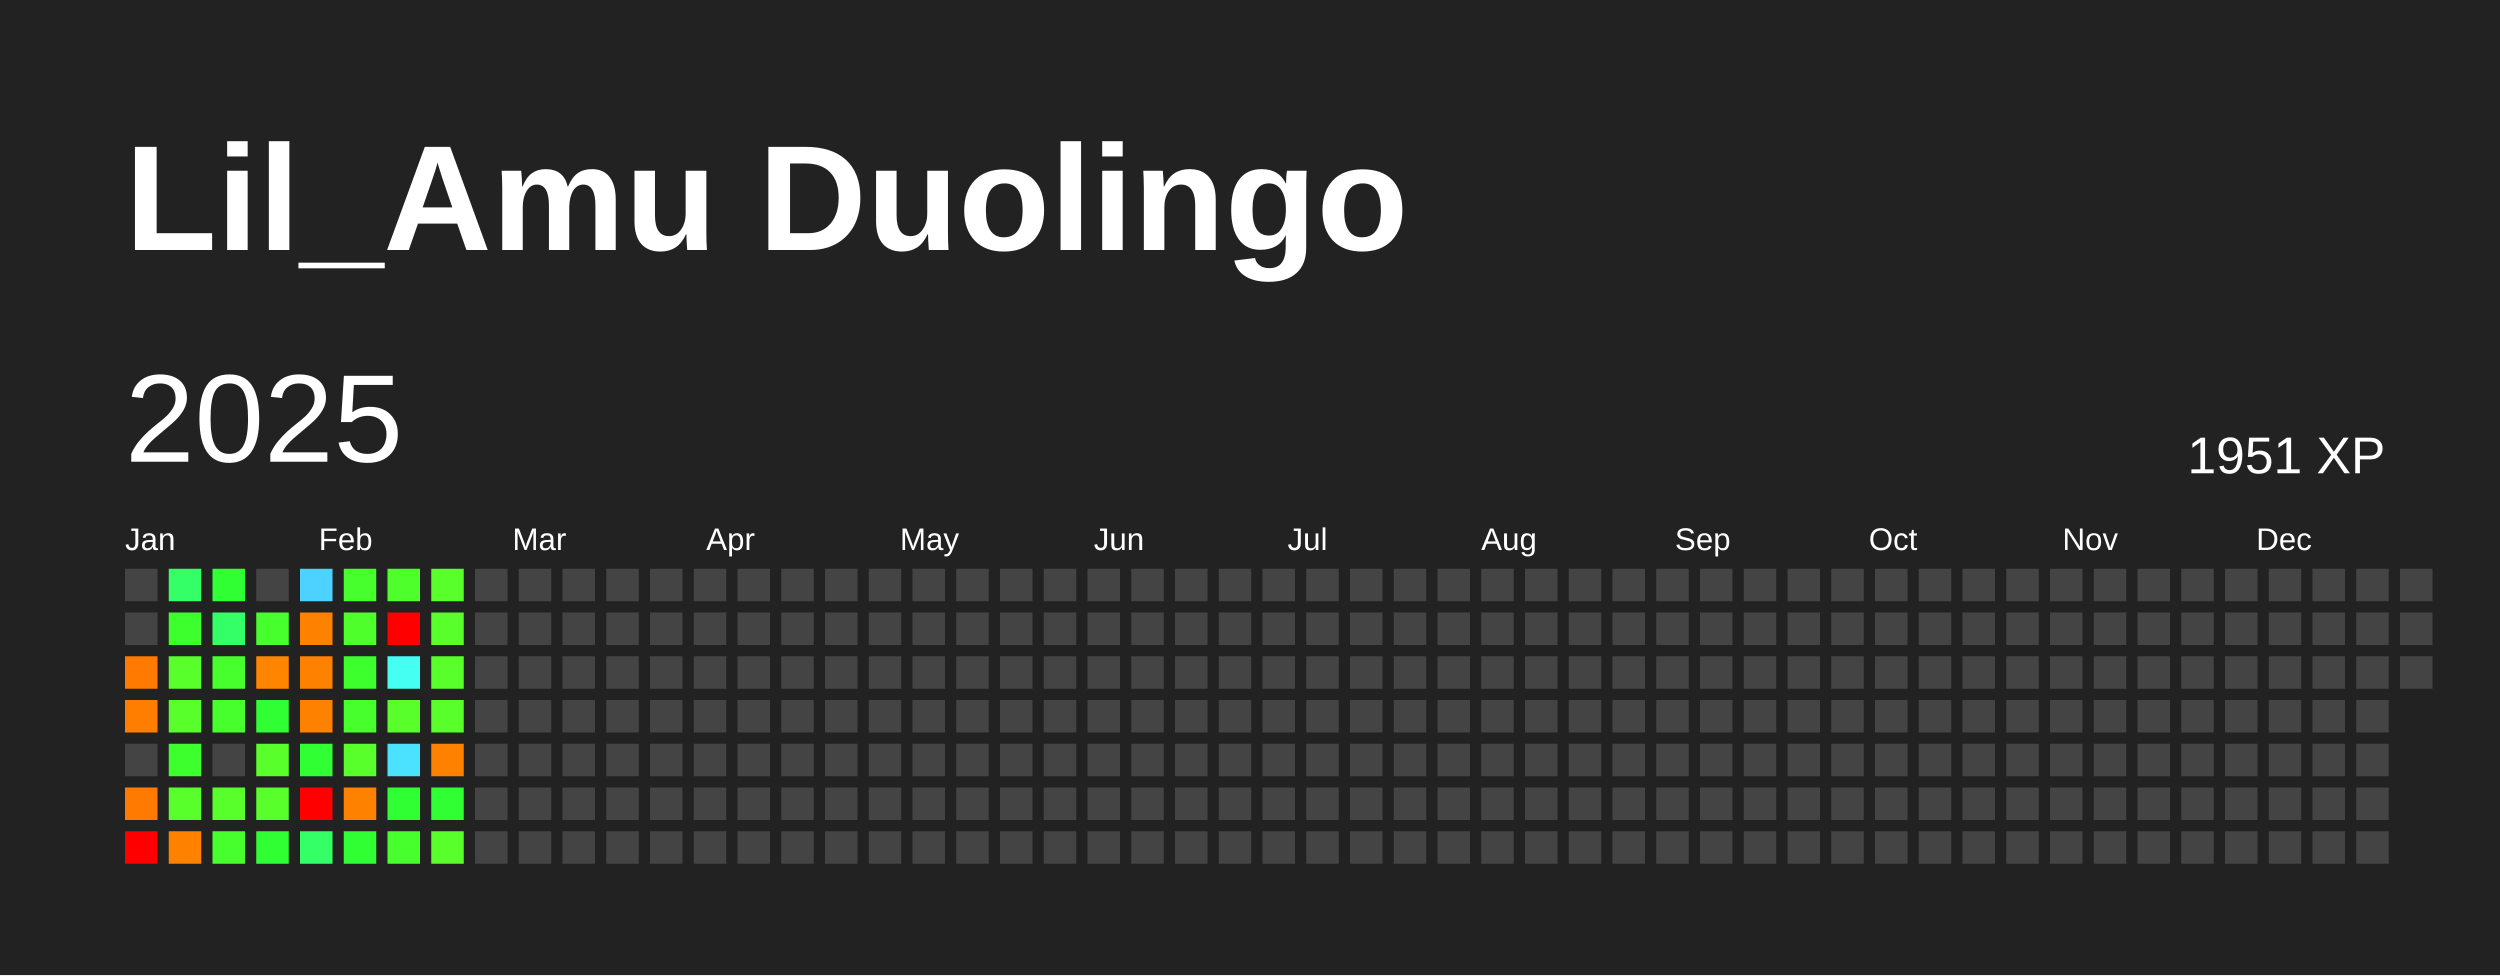
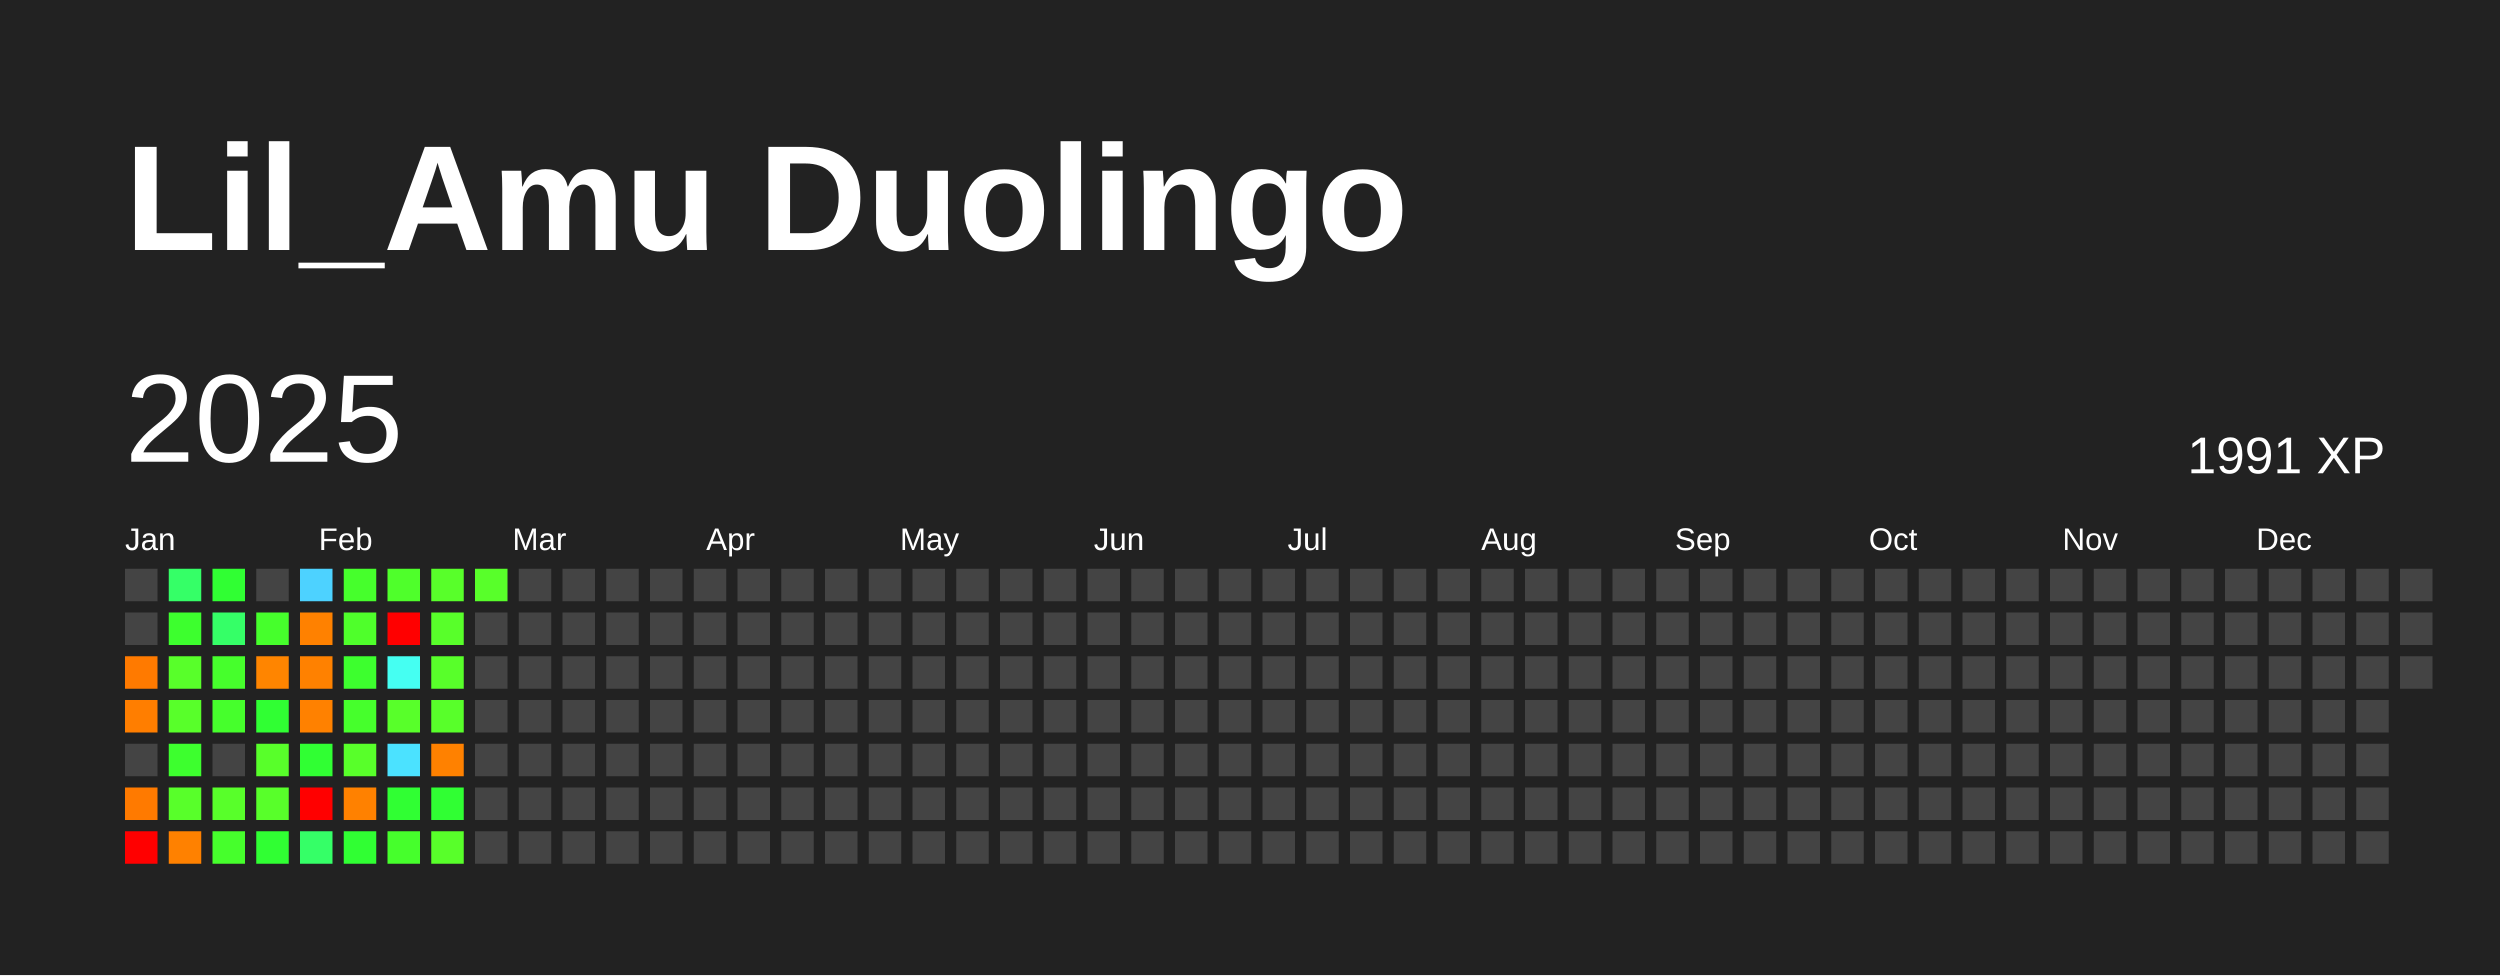
<svg xmlns="http://www.w3.org/2000/svg" baseProfile="full" height="78mm" version="1.1" viewBox="0,0,200,78" width="200mm">
  <defs />
  <rect fill="#222222" height="78" width="200" x="0" y="0" />
  <text fill="#FFFFFF" style="font-size:12px; font-family:Arial; font-weight:bold;" x="10" y="20">Lil_Amu Duolingo</text>
  <text dominant-baseline="hanging" fill="#FFFFFF" style="font-size:10.0px; font-family:Arial;" x="10" y="30">2025</text>
-   <text dominant-baseline="hanging" fill="#FFFFFF" style="font-size:4.125px; font-family:Arial;" x="175" y="35">1951 XP</text>
+   <text dominant-baseline="hanging" fill="#FFFFFF" style="font-size:4.125px; font-family:Arial;" x="175" y="35">1991 XP</text>
  <text fill="#FFFFFF" style="font-size:2.5px; font-family:Arial" x="10.0" y="44">Jan</text>
  <text fill="#FFFFFF" style="font-size:2.5px; font-family:Arial" x="25.5" y="44">Feb</text>
  <text fill="#FFFFFF" style="font-size:2.5px; font-family:Arial" x="41.0" y="44">Mar</text>
  <text fill="#FFFFFF" style="font-size:2.5px; font-family:Arial" x="56.5" y="44">Apr</text>
  <text fill="#FFFFFF" style="font-size:2.5px; font-family:Arial" x="72.0" y="44">May</text>
  <text fill="#FFFFFF" style="font-size:2.5px; font-family:Arial" x="87.5" y="44">Jun</text>
  <text fill="#FFFFFF" style="font-size:2.5px; font-family:Arial" x="103.0" y="44">Jul</text>
  <text fill="#FFFFFF" style="font-size:2.5px; font-family:Arial" x="118.5" y="44">Aug</text>
  <text fill="#FFFFFF" style="font-size:2.5px; font-family:Arial" x="134.0" y="44">Sep</text>
  <text fill="#FFFFFF" style="font-size:2.5px; font-family:Arial" x="149.5" y="44">Oct</text>
  <text fill="#FFFFFF" style="font-size:2.5px; font-family:Arial" x="165.0" y="44">Nov</text>
  <text fill="#FFFFFF" style="font-size:2.5px; font-family:Arial" x="180.5" y="44">Dec</text>
  <rect fill="#444444" height="2.6" width="2.6" x="10.0" y="45.5" />
  <rect fill="#444444" height="2.6" width="2.6" x="10.0" y="49.0" />
  <rect fill="#ff7a00" height="2.6" width="2.6" x="10.0" y="52.5" />
  <rect fill="#ff7e00" height="2.6" width="2.6" x="10.0" y="56.0" />
  <rect fill="#444444" height="2.6" width="2.6" x="10.0" y="59.5" />
  <rect fill="#ff7a00" height="2.6" width="2.6" x="10.0" y="63.0" />
  <rect fill="red" height="2.6" width="2.6" x="10.0" y="66.5" />
  <rect fill="#35ff67" height="2.6" width="2.6" x="13.5" y="45.5" />
  <rect fill="#3dff2e" height="2.6" width="2.6" x="13.5" y="49.0" />
  <rect fill="#58ff2a" height="2.6" width="2.6" x="13.5" y="52.5" />
  <rect fill="#58ff2a" height="2.6" width="2.6" x="13.5" y="56.0" />
  <rect fill="#3dff2e" height="2.6" width="2.6" x="13.5" y="59.5" />
  <rect fill="#58ff2a" height="2.6" width="2.6" x="13.5" y="63.0" />
  <rect fill="#ff8100" height="2.6" width="2.6" x="13.5" y="66.5" />
  <rect fill="#30ff33" height="2.6" width="2.6" x="17.0" y="45.5" />
  <rect fill="#35ff67" height="2.6" width="2.6" x="17.0" y="49.0" />
  <rect fill="#46ff2c" height="2.6" width="2.6" x="17.0" y="52.5" />
  <rect fill="#46ff2c" height="2.6" width="2.6" x="17.0" y="56.0" />
  <rect fill="#444444" height="2.6" width="2.6" x="17.0" y="59.5" />
  <rect fill="#58ff2a" height="2.6" width="2.6" x="17.0" y="63.0" />
  <rect fill="#46ff2c" height="2.6" width="2.6" x="17.0" y="66.5" />
  <rect fill="#444444" height="2.6" width="2.6" x="20.5" y="45.5" />
  <rect fill="#46ff2c" height="2.6" width="2.6" x="20.5" y="49.0" />
  <rect fill="#ff8500" height="2.6" width="2.6" x="20.5" y="52.5" />
  <rect fill="#30ff33" height="2.6" width="2.6" x="20.5" y="56.0" />
  <rect fill="#58ff2a" height="2.6" width="2.6" x="20.5" y="59.5" />
  <rect fill="#58ff2a" height="2.6" width="2.6" x="20.5" y="63.0" />
  <rect fill="#30ff33" height="2.6" width="2.6" x="20.5" y="66.5" />
  <rect fill="#4dd2ff" height="2.6" width="2.6" x="24.0" y="45.5" />
  <rect fill="#ff8100" height="2.6" width="2.6" x="24.0" y="49.0" />
  <rect fill="#ff8100" height="2.6" width="2.6" x="24.0" y="52.5" />
  <rect fill="#ff8100" height="2.6" width="2.6" x="24.0" y="56.0" />
  <rect fill="#30ff33" height="2.6" width="2.6" x="24.0" y="59.5" />
  <rect fill="red" height="2.6" width="2.6" x="24.0" y="63.0" />
  <rect fill="#35ff67" height="2.6" width="2.6" x="24.0" y="66.5" />
  <rect fill="#46ff2c" height="2.6" width="2.6" x="27.5" y="45.5" />
  <rect fill="#4fff2b" height="2.6" width="2.6" x="27.5" y="49.0" />
  <rect fill="#3dff2e" height="2.6" width="2.6" x="27.5" y="52.5" />
  <rect fill="#46ff2c" height="2.6" width="2.6" x="27.5" y="56.0" />
  <rect fill="#58ff2a" height="2.6" width="2.6" x="27.5" y="59.5" />
  <rect fill="#ff8100" height="2.6" width="2.6" x="27.5" y="63.0" />
  <rect fill="#30ff33" height="2.6" width="2.6" x="27.5" y="66.5" />
  <rect fill="#4fff2b" height="2.6" width="2.6" x="31.0" y="45.5" />
  <rect fill="red" height="2.6" width="2.6" x="31.0" y="49.0" />
  <rect fill="#45fff2" height="2.6" width="2.6" x="31.0" y="52.5" />
  <rect fill="#58ff2a" height="2.6" width="2.6" x="31.0" y="56.0" />
  <rect fill="#4be2ff" height="2.6" width="2.6" x="31.0" y="59.5" />
  <rect fill="#30ff33" height="2.6" width="2.6" x="31.0" y="63.0" />
  <rect fill="#46ff2c" height="2.6" width="2.6" x="31.0" y="66.5" />
  <rect fill="#58ff2a" height="2.6" width="2.6" x="34.5" y="45.5" />
  <rect fill="#58ff2a" height="2.6" width="2.6" x="34.5" y="49.0" />
  <rect fill="#58ff2a" height="2.6" width="2.6" x="34.5" y="52.5" />
  <rect fill="#58ff2a" height="2.6" width="2.6" x="34.5" y="56.0" />
  <rect fill="#ff8100" height="2.6" width="2.6" x="34.5" y="59.5" />
  <rect fill="#30ff33" height="2.6" width="2.6" x="34.5" y="63.0" />
  <rect fill="#58ff2a" height="2.6" width="2.6" x="34.5" y="66.5" />
-   <rect fill="#444444" height="2.6" width="2.6" x="38.0" y="45.5" />
+   <rect fill="#58ff2a" height="2.6" width="2.6" x="38.0" y="45.5" />
  <rect fill="#444444" height="2.6" width="2.6" x="38.0" y="49.0" />
  <rect fill="#444444" height="2.6" width="2.6" x="38.0" y="52.5" />
  <rect fill="#444444" height="2.6" width="2.6" x="38.0" y="56.0" />
  <rect fill="#444444" height="2.6" width="2.6" x="38.0" y="59.5" />
  <rect fill="#444444" height="2.6" width="2.6" x="38.0" y="63.0" />
  <rect fill="#444444" height="2.6" width="2.6" x="38.0" y="66.5" />
  <rect fill="#444444" height="2.6" width="2.6" x="41.5" y="45.5" />
  <rect fill="#444444" height="2.6" width="2.6" x="41.5" y="49.0" />
  <rect fill="#444444" height="2.6" width="2.6" x="41.5" y="52.5" />
  <rect fill="#444444" height="2.6" width="2.6" x="41.5" y="56.0" />
  <rect fill="#444444" height="2.6" width="2.6" x="41.5" y="59.5" />
  <rect fill="#444444" height="2.6" width="2.6" x="41.5" y="63.0" />
  <rect fill="#444444" height="2.6" width="2.6" x="41.5" y="66.5" />
  <rect fill="#444444" height="2.6" width="2.6" x="45.0" y="45.5" />
  <rect fill="#444444" height="2.6" width="2.6" x="45.0" y="49.0" />
  <rect fill="#444444" height="2.6" width="2.6" x="45.0" y="52.5" />
  <rect fill="#444444" height="2.6" width="2.6" x="45.0" y="56.0" />
  <rect fill="#444444" height="2.6" width="2.6" x="45.0" y="59.5" />
  <rect fill="#444444" height="2.6" width="2.6" x="45.0" y="63.0" />
  <rect fill="#444444" height="2.6" width="2.6" x="45.0" y="66.5" />
  <rect fill="#444444" height="2.6" width="2.6" x="48.5" y="45.5" />
  <rect fill="#444444" height="2.6" width="2.6" x="48.5" y="49.0" />
  <rect fill="#444444" height="2.6" width="2.6" x="48.5" y="52.5" />
  <rect fill="#444444" height="2.6" width="2.6" x="48.5" y="56.0" />
  <rect fill="#444444" height="2.6" width="2.6" x="48.5" y="59.5" />
  <rect fill="#444444" height="2.6" width="2.6" x="48.5" y="63.0" />
  <rect fill="#444444" height="2.6" width="2.6" x="48.5" y="66.5" />
  <rect fill="#444444" height="2.6" width="2.6" x="52.0" y="45.5" />
  <rect fill="#444444" height="2.6" width="2.6" x="52.0" y="49.0" />
  <rect fill="#444444" height="2.6" width="2.6" x="52.0" y="52.5" />
  <rect fill="#444444" height="2.6" width="2.6" x="52.0" y="56.0" />
  <rect fill="#444444" height="2.6" width="2.6" x="52.0" y="59.5" />
  <rect fill="#444444" height="2.6" width="2.6" x="52.0" y="63.0" />
  <rect fill="#444444" height="2.6" width="2.6" x="52.0" y="66.5" />
  <rect fill="#444444" height="2.6" width="2.6" x="55.5" y="45.5" />
  <rect fill="#444444" height="2.6" width="2.6" x="55.5" y="49.0" />
  <rect fill="#444444" height="2.6" width="2.6" x="55.5" y="52.5" />
  <rect fill="#444444" height="2.6" width="2.6" x="55.5" y="56.0" />
  <rect fill="#444444" height="2.6" width="2.6" x="55.5" y="59.5" />
  <rect fill="#444444" height="2.6" width="2.6" x="55.5" y="63.0" />
  <rect fill="#444444" height="2.6" width="2.6" x="55.5" y="66.5" />
  <rect fill="#444444" height="2.6" width="2.6" x="59.0" y="45.5" />
  <rect fill="#444444" height="2.6" width="2.6" x="59.0" y="49.0" />
  <rect fill="#444444" height="2.6" width="2.6" x="59.0" y="52.5" />
  <rect fill="#444444" height="2.6" width="2.6" x="59.0" y="56.0" />
  <rect fill="#444444" height="2.6" width="2.6" x="59.0" y="59.5" />
  <rect fill="#444444" height="2.6" width="2.6" x="59.0" y="63.0" />
  <rect fill="#444444" height="2.6" width="2.6" x="59.0" y="66.5" />
  <rect fill="#444444" height="2.6" width="2.6" x="62.5" y="45.5" />
  <rect fill="#444444" height="2.6" width="2.6" x="62.5" y="49.0" />
  <rect fill="#444444" height="2.6" width="2.6" x="62.5" y="52.5" />
  <rect fill="#444444" height="2.6" width="2.6" x="62.5" y="56.0" />
  <rect fill="#444444" height="2.6" width="2.6" x="62.5" y="59.5" />
  <rect fill="#444444" height="2.6" width="2.6" x="62.5" y="63.0" />
  <rect fill="#444444" height="2.6" width="2.6" x="62.5" y="66.5" />
  <rect fill="#444444" height="2.6" width="2.6" x="66.0" y="45.5" />
  <rect fill="#444444" height="2.6" width="2.6" x="66.0" y="49.0" />
  <rect fill="#444444" height="2.6" width="2.6" x="66.0" y="52.5" />
  <rect fill="#444444" height="2.6" width="2.6" x="66.0" y="56.0" />
  <rect fill="#444444" height="2.6" width="2.6" x="66.0" y="59.5" />
  <rect fill="#444444" height="2.6" width="2.6" x="66.0" y="63.0" />
  <rect fill="#444444" height="2.6" width="2.6" x="66.0" y="66.5" />
  <rect fill="#444444" height="2.6" width="2.6" x="69.5" y="45.5" />
  <rect fill="#444444" height="2.6" width="2.6" x="69.5" y="49.0" />
  <rect fill="#444444" height="2.6" width="2.6" x="69.5" y="52.5" />
  <rect fill="#444444" height="2.6" width="2.6" x="69.5" y="56.0" />
  <rect fill="#444444" height="2.6" width="2.6" x="69.5" y="59.5" />
  <rect fill="#444444" height="2.6" width="2.6" x="69.5" y="63.0" />
  <rect fill="#444444" height="2.6" width="2.6" x="69.5" y="66.5" />
  <rect fill="#444444" height="2.6" width="2.6" x="73.0" y="45.5" />
  <rect fill="#444444" height="2.6" width="2.6" x="73.0" y="49.0" />
  <rect fill="#444444" height="2.6" width="2.6" x="73.0" y="52.5" />
  <rect fill="#444444" height="2.6" width="2.6" x="73.0" y="56.0" />
  <rect fill="#444444" height="2.6" width="2.6" x="73.0" y="59.5" />
  <rect fill="#444444" height="2.6" width="2.6" x="73.0" y="63.0" />
  <rect fill="#444444" height="2.6" width="2.6" x="73.0" y="66.5" />
  <rect fill="#444444" height="2.6" width="2.6" x="76.5" y="45.5" />
  <rect fill="#444444" height="2.6" width="2.6" x="76.5" y="49.0" />
  <rect fill="#444444" height="2.6" width="2.6" x="76.5" y="52.5" />
  <rect fill="#444444" height="2.6" width="2.6" x="76.5" y="56.0" />
  <rect fill="#444444" height="2.6" width="2.6" x="76.5" y="59.5" />
  <rect fill="#444444" height="2.6" width="2.6" x="76.5" y="63.0" />
  <rect fill="#444444" height="2.6" width="2.6" x="76.5" y="66.5" />
  <rect fill="#444444" height="2.6" width="2.6" x="80.0" y="45.5" />
  <rect fill="#444444" height="2.6" width="2.6" x="80.0" y="49.0" />
  <rect fill="#444444" height="2.6" width="2.6" x="80.0" y="52.5" />
  <rect fill="#444444" height="2.6" width="2.6" x="80.0" y="56.0" />
  <rect fill="#444444" height="2.6" width="2.6" x="80.0" y="59.5" />
  <rect fill="#444444" height="2.6" width="2.6" x="80.0" y="63.0" />
  <rect fill="#444444" height="2.6" width="2.6" x="80.0" y="66.5" />
  <rect fill="#444444" height="2.6" width="2.6" x="83.5" y="45.5" />
  <rect fill="#444444" height="2.6" width="2.6" x="83.5" y="49.0" />
  <rect fill="#444444" height="2.6" width="2.6" x="83.5" y="52.5" />
  <rect fill="#444444" height="2.6" width="2.6" x="83.5" y="56.0" />
  <rect fill="#444444" height="2.6" width="2.6" x="83.5" y="59.5" />
  <rect fill="#444444" height="2.6" width="2.6" x="83.5" y="63.0" />
  <rect fill="#444444" height="2.6" width="2.6" x="83.5" y="66.5" />
  <rect fill="#444444" height="2.6" width="2.6" x="87.0" y="45.5" />
  <rect fill="#444444" height="2.6" width="2.6" x="87.0" y="49.0" />
  <rect fill="#444444" height="2.6" width="2.6" x="87.0" y="52.5" />
  <rect fill="#444444" height="2.6" width="2.6" x="87.0" y="56.0" />
  <rect fill="#444444" height="2.6" width="2.6" x="87.0" y="59.5" />
  <rect fill="#444444" height="2.6" width="2.6" x="87.0" y="63.0" />
  <rect fill="#444444" height="2.6" width="2.6" x="87.0" y="66.5" />
  <rect fill="#444444" height="2.6" width="2.6" x="90.5" y="45.5" />
  <rect fill="#444444" height="2.6" width="2.6" x="90.5" y="49.0" />
  <rect fill="#444444" height="2.6" width="2.6" x="90.5" y="52.5" />
  <rect fill="#444444" height="2.6" width="2.6" x="90.5" y="56.0" />
  <rect fill="#444444" height="2.6" width="2.6" x="90.5" y="59.5" />
  <rect fill="#444444" height="2.6" width="2.6" x="90.5" y="63.0" />
  <rect fill="#444444" height="2.6" width="2.6" x="90.5" y="66.5" />
  <rect fill="#444444" height="2.6" width="2.6" x="94.0" y="45.5" />
  <rect fill="#444444" height="2.6" width="2.6" x="94.0" y="49.0" />
  <rect fill="#444444" height="2.6" width="2.6" x="94.0" y="52.5" />
  <rect fill="#444444" height="2.6" width="2.6" x="94.0" y="56.0" />
  <rect fill="#444444" height="2.6" width="2.6" x="94.0" y="59.5" />
  <rect fill="#444444" height="2.6" width="2.6" x="94.0" y="63.0" />
  <rect fill="#444444" height="2.6" width="2.6" x="94.0" y="66.5" />
  <rect fill="#444444" height="2.6" width="2.6" x="97.5" y="45.5" />
  <rect fill="#444444" height="2.6" width="2.6" x="97.5" y="49.0" />
  <rect fill="#444444" height="2.6" width="2.6" x="97.5" y="52.5" />
  <rect fill="#444444" height="2.6" width="2.6" x="97.5" y="56.0" />
  <rect fill="#444444" height="2.6" width="2.6" x="97.5" y="59.5" />
  <rect fill="#444444" height="2.6" width="2.6" x="97.5" y="63.0" />
  <rect fill="#444444" height="2.6" width="2.6" x="97.5" y="66.5" />
  <rect fill="#444444" height="2.6" width="2.6" x="101.0" y="45.5" />
  <rect fill="#444444" height="2.6" width="2.6" x="101.0" y="49.0" />
  <rect fill="#444444" height="2.6" width="2.6" x="101.0" y="52.5" />
  <rect fill="#444444" height="2.6" width="2.6" x="101.0" y="56.0" />
  <rect fill="#444444" height="2.6" width="2.6" x="101.0" y="59.5" />
  <rect fill="#444444" height="2.6" width="2.6" x="101.0" y="63.0" />
  <rect fill="#444444" height="2.6" width="2.6" x="101.0" y="66.5" />
  <rect fill="#444444" height="2.6" width="2.6" x="104.5" y="45.5" />
  <rect fill="#444444" height="2.6" width="2.6" x="104.5" y="49.0" />
  <rect fill="#444444" height="2.6" width="2.6" x="104.5" y="52.5" />
  <rect fill="#444444" height="2.6" width="2.6" x="104.5" y="56.0" />
  <rect fill="#444444" height="2.6" width="2.6" x="104.5" y="59.5" />
  <rect fill="#444444" height="2.6" width="2.6" x="104.5" y="63.0" />
  <rect fill="#444444" height="2.6" width="2.6" x="104.5" y="66.5" />
  <rect fill="#444444" height="2.6" width="2.6" x="108.0" y="45.5" />
  <rect fill="#444444" height="2.6" width="2.6" x="108.0" y="49.0" />
  <rect fill="#444444" height="2.6" width="2.6" x="108.0" y="52.5" />
  <rect fill="#444444" height="2.6" width="2.6" x="108.0" y="56.0" />
  <rect fill="#444444" height="2.6" width="2.6" x="108.0" y="59.5" />
  <rect fill="#444444" height="2.6" width="2.6" x="108.0" y="63.0" />
  <rect fill="#444444" height="2.6" width="2.6" x="108.0" y="66.5" />
  <rect fill="#444444" height="2.6" width="2.6" x="111.5" y="45.5" />
  <rect fill="#444444" height="2.6" width="2.6" x="111.5" y="49.0" />
  <rect fill="#444444" height="2.6" width="2.6" x="111.5" y="52.5" />
  <rect fill="#444444" height="2.6" width="2.6" x="111.5" y="56.0" />
  <rect fill="#444444" height="2.6" width="2.6" x="111.5" y="59.5" />
  <rect fill="#444444" height="2.6" width="2.6" x="111.5" y="63.0" />
  <rect fill="#444444" height="2.6" width="2.6" x="111.5" y="66.5" />
  <rect fill="#444444" height="2.6" width="2.6" x="115.0" y="45.5" />
  <rect fill="#444444" height="2.6" width="2.6" x="115.0" y="49.0" />
  <rect fill="#444444" height="2.6" width="2.6" x="115.0" y="52.5" />
  <rect fill="#444444" height="2.6" width="2.6" x="115.0" y="56.0" />
  <rect fill="#444444" height="2.6" width="2.6" x="115.0" y="59.5" />
  <rect fill="#444444" height="2.6" width="2.6" x="115.0" y="63.0" />
  <rect fill="#444444" height="2.6" width="2.6" x="115.0" y="66.5" />
  <rect fill="#444444" height="2.6" width="2.6" x="118.5" y="45.5" />
  <rect fill="#444444" height="2.6" width="2.6" x="118.5" y="49.0" />
  <rect fill="#444444" height="2.6" width="2.6" x="118.5" y="52.5" />
  <rect fill="#444444" height="2.6" width="2.6" x="118.5" y="56.0" />
  <rect fill="#444444" height="2.6" width="2.6" x="118.5" y="59.5" />
  <rect fill="#444444" height="2.6" width="2.6" x="118.5" y="63.0" />
  <rect fill="#444444" height="2.6" width="2.6" x="118.5" y="66.5" />
  <rect fill="#444444" height="2.6" width="2.6" x="122.0" y="45.5" />
  <rect fill="#444444" height="2.6" width="2.6" x="122.0" y="49.0" />
  <rect fill="#444444" height="2.6" width="2.6" x="122.0" y="52.5" />
  <rect fill="#444444" height="2.6" width="2.6" x="122.0" y="56.0" />
  <rect fill="#444444" height="2.6" width="2.6" x="122.0" y="59.5" />
  <rect fill="#444444" height="2.6" width="2.6" x="122.0" y="63.0" />
  <rect fill="#444444" height="2.6" width="2.6" x="122.0" y="66.5" />
  <rect fill="#444444" height="2.6" width="2.6" x="125.5" y="45.5" />
  <rect fill="#444444" height="2.6" width="2.6" x="125.5" y="49.0" />
  <rect fill="#444444" height="2.6" width="2.6" x="125.5" y="52.5" />
  <rect fill="#444444" height="2.6" width="2.6" x="125.5" y="56.0" />
  <rect fill="#444444" height="2.6" width="2.6" x="125.5" y="59.5" />
  <rect fill="#444444" height="2.6" width="2.6" x="125.5" y="63.0" />
  <rect fill="#444444" height="2.6" width="2.6" x="125.5" y="66.5" />
  <rect fill="#444444" height="2.6" width="2.6" x="129.0" y="45.5" />
  <rect fill="#444444" height="2.6" width="2.6" x="129.0" y="49.0" />
  <rect fill="#444444" height="2.6" width="2.6" x="129.0" y="52.5" />
  <rect fill="#444444" height="2.6" width="2.6" x="129.0" y="56.0" />
  <rect fill="#444444" height="2.6" width="2.6" x="129.0" y="59.5" />
  <rect fill="#444444" height="2.6" width="2.6" x="129.0" y="63.0" />
  <rect fill="#444444" height="2.6" width="2.6" x="129.0" y="66.5" />
  <rect fill="#444444" height="2.6" width="2.6" x="132.5" y="45.5" />
  <rect fill="#444444" height="2.6" width="2.6" x="132.5" y="49.0" />
  <rect fill="#444444" height="2.6" width="2.6" x="132.5" y="52.5" />
  <rect fill="#444444" height="2.6" width="2.6" x="132.5" y="56.0" />
  <rect fill="#444444" height="2.6" width="2.6" x="132.5" y="59.5" />
  <rect fill="#444444" height="2.6" width="2.6" x="132.5" y="63.0" />
  <rect fill="#444444" height="2.6" width="2.6" x="132.5" y="66.5" />
  <rect fill="#444444" height="2.6" width="2.6" x="136.0" y="45.5" />
  <rect fill="#444444" height="2.6" width="2.6" x="136.0" y="49.0" />
  <rect fill="#444444" height="2.6" width="2.6" x="136.0" y="52.5" />
  <rect fill="#444444" height="2.6" width="2.6" x="136.0" y="56.0" />
  <rect fill="#444444" height="2.6" width="2.6" x="136.0" y="59.5" />
  <rect fill="#444444" height="2.6" width="2.6" x="136.0" y="63.0" />
  <rect fill="#444444" height="2.6" width="2.6" x="136.0" y="66.5" />
  <rect fill="#444444" height="2.6" width="2.6" x="139.5" y="45.5" />
  <rect fill="#444444" height="2.6" width="2.6" x="139.5" y="49.0" />
  <rect fill="#444444" height="2.6" width="2.6" x="139.5" y="52.5" />
  <rect fill="#444444" height="2.6" width="2.6" x="139.5" y="56.0" />
  <rect fill="#444444" height="2.6" width="2.6" x="139.5" y="59.5" />
  <rect fill="#444444" height="2.6" width="2.6" x="139.5" y="63.0" />
  <rect fill="#444444" height="2.6" width="2.6" x="139.5" y="66.5" />
  <rect fill="#444444" height="2.6" width="2.6" x="143.0" y="45.5" />
  <rect fill="#444444" height="2.6" width="2.6" x="143.0" y="49.0" />
  <rect fill="#444444" height="2.6" width="2.6" x="143.0" y="52.5" />
  <rect fill="#444444" height="2.6" width="2.6" x="143.0" y="56.0" />
  <rect fill="#444444" height="2.6" width="2.6" x="143.0" y="59.5" />
  <rect fill="#444444" height="2.6" width="2.6" x="143.0" y="63.0" />
  <rect fill="#444444" height="2.6" width="2.6" x="143.0" y="66.5" />
  <rect fill="#444444" height="2.6" width="2.6" x="146.5" y="45.5" />
  <rect fill="#444444" height="2.6" width="2.6" x="146.5" y="49.0" />
  <rect fill="#444444" height="2.6" width="2.6" x="146.5" y="52.5" />
  <rect fill="#444444" height="2.6" width="2.6" x="146.5" y="56.0" />
  <rect fill="#444444" height="2.6" width="2.6" x="146.5" y="59.5" />
  <rect fill="#444444" height="2.6" width="2.6" x="146.5" y="63.0" />
  <rect fill="#444444" height="2.6" width="2.6" x="146.5" y="66.5" />
  <rect fill="#444444" height="2.6" width="2.6" x="150.0" y="45.5" />
  <rect fill="#444444" height="2.6" width="2.6" x="150.0" y="49.0" />
  <rect fill="#444444" height="2.6" width="2.6" x="150.0" y="52.5" />
  <rect fill="#444444" height="2.6" width="2.6" x="150.0" y="56.0" />
  <rect fill="#444444" height="2.6" width="2.6" x="150.0" y="59.5" />
  <rect fill="#444444" height="2.6" width="2.6" x="150.0" y="63.0" />
  <rect fill="#444444" height="2.6" width="2.6" x="150.0" y="66.5" />
  <rect fill="#444444" height="2.6" width="2.6" x="153.5" y="45.5" />
  <rect fill="#444444" height="2.6" width="2.6" x="153.5" y="49.0" />
  <rect fill="#444444" height="2.6" width="2.6" x="153.5" y="52.5" />
  <rect fill="#444444" height="2.6" width="2.6" x="153.5" y="56.0" />
  <rect fill="#444444" height="2.6" width="2.6" x="153.5" y="59.5" />
  <rect fill="#444444" height="2.6" width="2.6" x="153.5" y="63.0" />
  <rect fill="#444444" height="2.6" width="2.6" x="153.5" y="66.5" />
  <rect fill="#444444" height="2.6" width="2.6" x="157.0" y="45.5" />
  <rect fill="#444444" height="2.6" width="2.6" x="157.0" y="49.0" />
  <rect fill="#444444" height="2.6" width="2.6" x="157.0" y="52.5" />
  <rect fill="#444444" height="2.6" width="2.6" x="157.0" y="56.0" />
  <rect fill="#444444" height="2.6" width="2.6" x="157.0" y="59.5" />
  <rect fill="#444444" height="2.6" width="2.6" x="157.0" y="63.0" />
  <rect fill="#444444" height="2.6" width="2.6" x="157.0" y="66.5" />
  <rect fill="#444444" height="2.6" width="2.6" x="160.5" y="45.5" />
  <rect fill="#444444" height="2.6" width="2.6" x="160.5" y="49.0" />
  <rect fill="#444444" height="2.6" width="2.6" x="160.5" y="52.5" />
  <rect fill="#444444" height="2.6" width="2.6" x="160.5" y="56.0" />
  <rect fill="#444444" height="2.6" width="2.6" x="160.5" y="59.5" />
  <rect fill="#444444" height="2.6" width="2.6" x="160.5" y="63.0" />
  <rect fill="#444444" height="2.6" width="2.6" x="160.5" y="66.5" />
  <rect fill="#444444" height="2.6" width="2.6" x="164.0" y="45.5" />
  <rect fill="#444444" height="2.6" width="2.6" x="164.0" y="49.0" />
  <rect fill="#444444" height="2.6" width="2.6" x="164.0" y="52.5" />
  <rect fill="#444444" height="2.6" width="2.6" x="164.0" y="56.0" />
  <rect fill="#444444" height="2.6" width="2.6" x="164.0" y="59.5" />
  <rect fill="#444444" height="2.6" width="2.6" x="164.0" y="63.0" />
  <rect fill="#444444" height="2.6" width="2.6" x="164.0" y="66.5" />
  <rect fill="#444444" height="2.6" width="2.6" x="167.5" y="45.5" />
  <rect fill="#444444" height="2.6" width="2.6" x="167.5" y="49.0" />
  <rect fill="#444444" height="2.6" width="2.6" x="167.5" y="52.5" />
  <rect fill="#444444" height="2.6" width="2.6" x="167.5" y="56.0" />
  <rect fill="#444444" height="2.6" width="2.6" x="167.5" y="59.5" />
  <rect fill="#444444" height="2.6" width="2.6" x="167.5" y="63.0" />
  <rect fill="#444444" height="2.6" width="2.6" x="167.5" y="66.5" />
  <rect fill="#444444" height="2.6" width="2.6" x="171.0" y="45.5" />
  <rect fill="#444444" height="2.6" width="2.6" x="171.0" y="49.0" />
  <rect fill="#444444" height="2.6" width="2.6" x="171.0" y="52.5" />
  <rect fill="#444444" height="2.6" width="2.6" x="171.0" y="56.0" />
  <rect fill="#444444" height="2.6" width="2.6" x="171.0" y="59.5" />
  <rect fill="#444444" height="2.6" width="2.6" x="171.0" y="63.0" />
  <rect fill="#444444" height="2.6" width="2.6" x="171.0" y="66.5" />
  <rect fill="#444444" height="2.6" width="2.6" x="174.5" y="45.5" />
  <rect fill="#444444" height="2.6" width="2.6" x="174.5" y="49.0" />
  <rect fill="#444444" height="2.6" width="2.6" x="174.5" y="52.5" />
  <rect fill="#444444" height="2.6" width="2.6" x="174.5" y="56.0" />
  <rect fill="#444444" height="2.6" width="2.6" x="174.5" y="59.5" />
  <rect fill="#444444" height="2.6" width="2.6" x="174.5" y="63.0" />
  <rect fill="#444444" height="2.6" width="2.6" x="174.5" y="66.5" />
  <rect fill="#444444" height="2.6" width="2.6" x="178.0" y="45.5" />
  <rect fill="#444444" height="2.6" width="2.6" x="178.0" y="49.0" />
  <rect fill="#444444" height="2.6" width="2.6" x="178.0" y="52.5" />
  <rect fill="#444444" height="2.6" width="2.6" x="178.0" y="56.0" />
  <rect fill="#444444" height="2.6" width="2.6" x="178.0" y="59.5" />
  <rect fill="#444444" height="2.6" width="2.6" x="178.0" y="63.0" />
  <rect fill="#444444" height="2.6" width="2.6" x="178.0" y="66.5" />
  <rect fill="#444444" height="2.6" width="2.6" x="181.5" y="45.5" />
  <rect fill="#444444" height="2.6" width="2.6" x="181.5" y="49.0" />
  <rect fill="#444444" height="2.6" width="2.6" x="181.5" y="52.5" />
  <rect fill="#444444" height="2.6" width="2.6" x="181.5" y="56.0" />
  <rect fill="#444444" height="2.6" width="2.6" x="181.5" y="59.5" />
  <rect fill="#444444" height="2.6" width="2.6" x="181.5" y="63.0" />
  <rect fill="#444444" height="2.6" width="2.6" x="181.5" y="66.5" />
  <rect fill="#444444" height="2.6" width="2.6" x="185.0" y="45.5" />
  <rect fill="#444444" height="2.6" width="2.6" x="185.0" y="49.0" />
  <rect fill="#444444" height="2.6" width="2.6" x="185.0" y="52.5" />
  <rect fill="#444444" height="2.6" width="2.6" x="185.0" y="56.0" />
  <rect fill="#444444" height="2.6" width="2.6" x="185.0" y="59.5" />
  <rect fill="#444444" height="2.6" width="2.6" x="185.0" y="63.0" />
  <rect fill="#444444" height="2.6" width="2.6" x="185.0" y="66.5" />
  <rect fill="#444444" height="2.6" width="2.6" x="188.5" y="45.5" />
  <rect fill="#444444" height="2.6" width="2.6" x="188.5" y="49.0" />
  <rect fill="#444444" height="2.6" width="2.6" x="188.5" y="52.5" />
  <rect fill="#444444" height="2.6" width="2.6" x="188.5" y="56.0" />
  <rect fill="#444444" height="2.6" width="2.6" x="188.5" y="59.5" />
  <rect fill="#444444" height="2.6" width="2.6" x="188.5" y="63.0" />
  <rect fill="#444444" height="2.6" width="2.6" x="188.5" y="66.5" />
  <rect fill="#444444" height="2.6" width="2.6" x="192.0" y="45.5" />
  <rect fill="#444444" height="2.6" width="2.6" x="192.0" y="49.0" />
  <rect fill="#444444" height="2.6" width="2.6" x="192.0" y="52.5" />
</svg>
